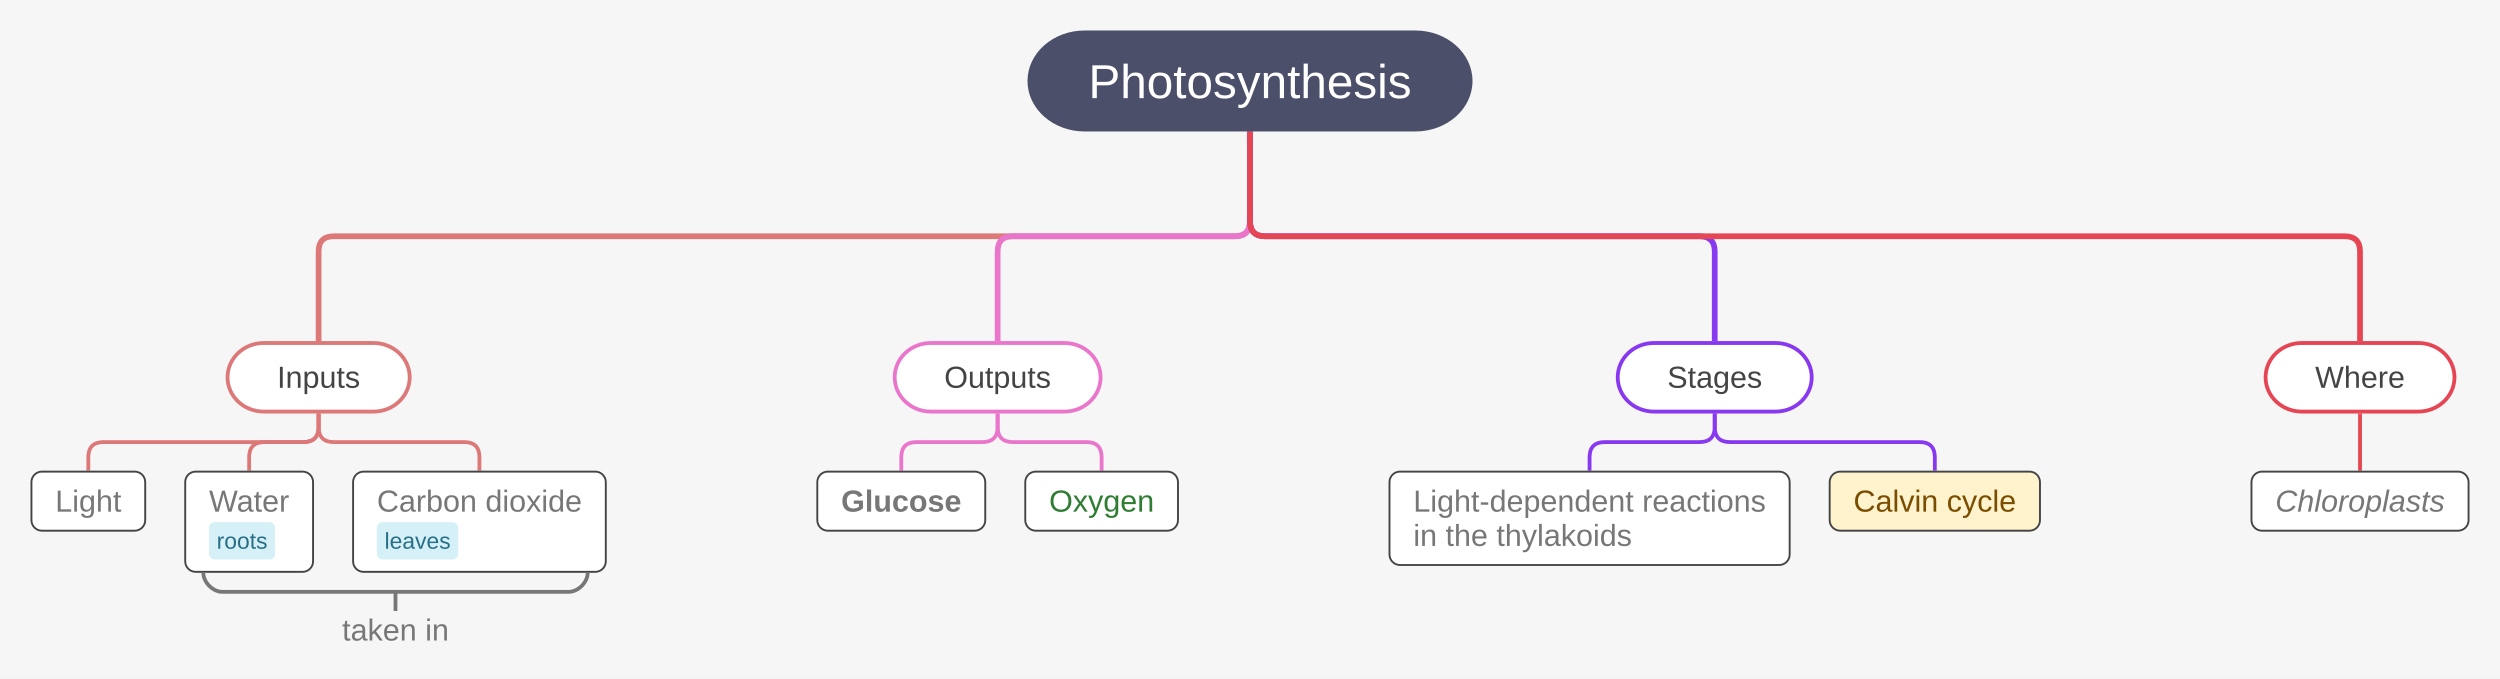
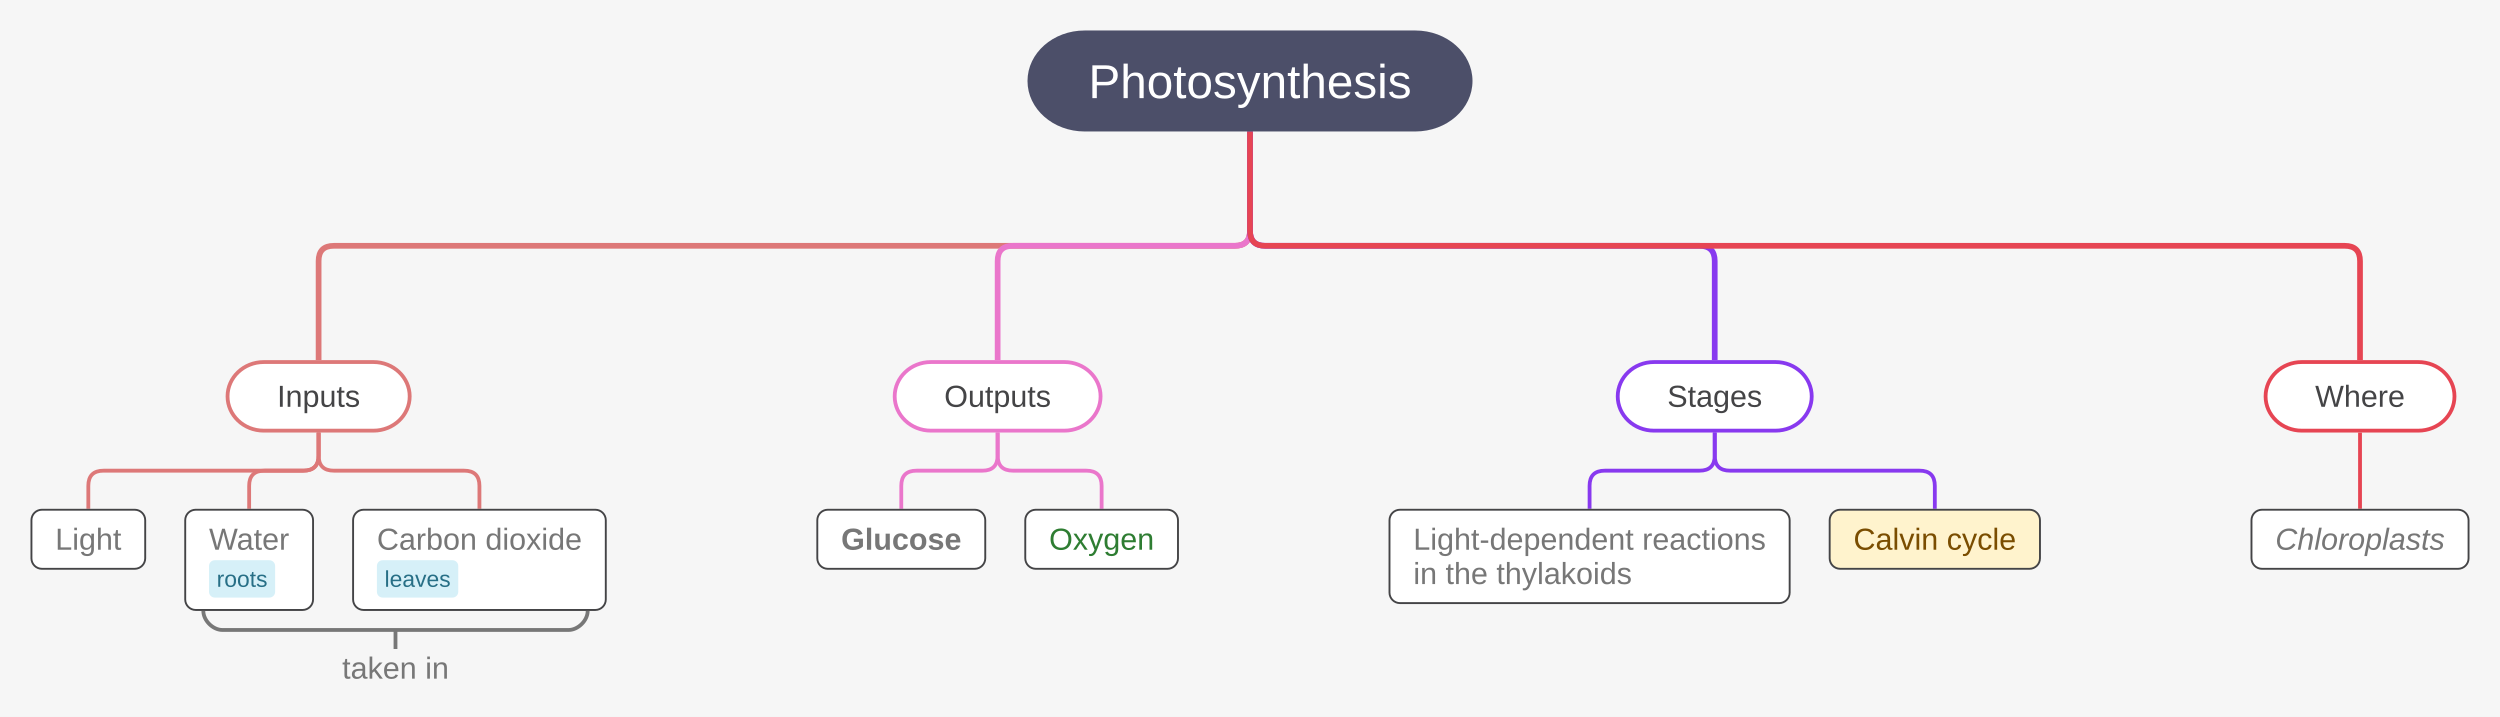
- <svg xmlns="http://www.w3.org/2000/svg" width="1311.97" height="356.15" viewBox="119 79 1311.97 356.15" role="img" aria-labelledby="mindmap-svg-title">
-   <rect x="119" y="79" width="1311.97" height="356.15" fill="#f6f6f6" />
+ <svg xmlns="http://www.w3.org/2000/svg" width="1311.97" height="376.15" viewBox="119 79 1311.97 376.15" role="img" aria-labelledby="mindmap-svg-title">
+   <rect x="119" y="79" width="1311.97" height="376.15" fill="#f6f6f6" />
  <g class="mindmap-branches">
-     <path d="M 774.98 148 V 195 Q 774.98 203 766.98 203 H 294.2 Q 286.2 203 286.2 211 V 258" fill="none" stroke="#dd7878" stroke-width="3" />
-     <path d="M 774.98 148 V 195 Q 774.98 203 766.98 203 H 650.55 Q 642.55 203 642.55 211 V 258" fill="none" stroke="#ea76cb" stroke-width="3" />
-     <path d="M 774.98 148 V 195 Q 774.98 203 782.98 203 H 1010.87 Q 1018.87 203 1018.87 211 V 258" fill="none" stroke="#8839ef" stroke-width="3" />
-     <path d="M 774.98 148 V 195 Q 774.98 203 782.98 203 H 1349.51 Q 1357.51 203 1357.51 211 V 258" fill="none" stroke="#e64553" stroke-width="3" />
-     <path d="M 286.2 296 V 303 Q 286.2 311 278.2 311 H 173.35 Q 165.35 311 165.35 319 V 326" fill="none" stroke="#dd7878" stroke-width="2" />
-     <path d="M 286.2 296 V 303 Q 286.2 311 278.2 311 H 257.75 Q 249.75 311 249.75 319 V 326" fill="none" stroke="#dd7878" stroke-width="2" />
-     <path d="M 286.2 296 V 303 Q 286.2 311 294.2 311 H 362.6 Q 370.6 311 370.6 319 V 326" fill="none" stroke="#dd7878" stroke-width="2" />
-     <path d="M 642.55 296 V 303 Q 642.55 311 634.55 311 H 599.98 Q 591.98 311 591.98 319 V 326" fill="none" stroke="#ea76cb" stroke-width="2" />
-     <path d="M 642.55 296 V 303 Q 642.55 311 650.55 311 H 689.12 Q 697.12 311 697.12 319 V 326" fill="none" stroke="#ea76cb" stroke-width="2" />
-     <path d="M 1018.87 296 V 303 Q 1018.87 311 1010.87 311 H 961.19 Q 953.19 311 953.19 319 V 326" fill="none" stroke="#8839ef" stroke-width="2" />
-     <path d="M 1018.87 296 V 303 Q 1018.87 311 1026.87 311 H 1126.37 Q 1134.37 311 1134.37 319 V 326" fill="none" stroke="#8839ef" stroke-width="2" />
-     <path d="M 1357.51 296 V 326" fill="none" stroke="#e64553" stroke-width="2" />
+     <path d="M 774.98 148 V 200 Q 774.98 208 766.98 208 H 294.2 Q 286.2 208 286.2 216 V 268" fill="none" stroke="#dd7878" stroke-width="3" />
+     <path d="M 774.98 148 V 200 Q 774.98 208 766.98 208 H 650.55 Q 642.55 208 642.55 216 V 268" fill="none" stroke="#ea76cb" stroke-width="3" />
+     <path d="M 774.98 148 V 200 Q 774.98 208 782.98 208 H 1010.87 Q 1018.87 208 1018.87 216 V 268" fill="none" stroke="#8839ef" stroke-width="3" />
+     <path d="M 774.98 148 V 200 Q 774.98 208 782.98 208 H 1349.51 Q 1357.51 208 1357.51 216 V 268" fill="none" stroke="#e64553" stroke-width="3" />
+     <path d="M 286.2 306 V 318 Q 286.2 326 278.2 326 H 173.35 Q 165.35 326 165.35 334 V 346" fill="none" stroke="#dd7878" stroke-width="2" />
+     <path d="M 286.2 306 V 318 Q 286.2 326 278.2 326 H 257.75 Q 249.75 326 249.75 334 V 346" fill="none" stroke="#dd7878" stroke-width="2" />
+     <path d="M 286.2 306 V 318 Q 286.2 326 294.2 326 H 362.6 Q 370.6 326 370.6 334 V 346" fill="none" stroke="#dd7878" stroke-width="2" />
+     <path d="M 642.55 306 V 318 Q 642.55 326 634.55 326 H 599.98 Q 591.98 326 591.98 334 V 346" fill="none" stroke="#ea76cb" stroke-width="2" />
+     <path d="M 642.55 306 V 318 Q 642.55 326 650.55 326 H 689.12 Q 697.12 326 697.12 334 V 346" fill="none" stroke="#ea76cb" stroke-width="2" />
+     <path d="M 1018.87 306 V 318 Q 1018.87 326 1010.87 326 H 961.19 Q 953.19 326 953.19 334 V 346" fill="none" stroke="#8839ef" stroke-width="2" />
+     <path d="M 1018.87 306 V 318 Q 1018.87 326 1026.87 326 H 1126.37 Q 1134.37 326 1134.37 334 V 346" fill="none" stroke="#8839ef" stroke-width="2" />
+     <path d="M 1357.51 306 V 346" fill="none" stroke="#e64553" stroke-width="2" />
  </g>
  <g class="mindmap-nodes">
    <rect x="658.22" y="95" width="233.53" height="53" rx="30" fill="#4c4f69" />
    <text xml:space="preserve" font-family="Arial, Helvetica, 'Liberation Sans', Arimo, sans-serif" font-size="25" fill="#ffffff">
      <tspan x="690.22" y="130.5" textLength="169.53" lengthAdjust="spacing">Photosynthesis</tspan>
    </text>
-     <rect x="238.41" y="259" width="95.59" height="36" rx="19" fill="#ffffff" stroke="#dd7878" stroke-width="2" />
+     <rect x="238.41" y="269" width="95.59" height="36" rx="19" fill="#ffffff" stroke="#dd7878" stroke-width="2" />
    <text xml:space="preserve" font-family="Arial, Helvetica, 'Liberation Sans', Arimo, sans-serif" font-size="16" fill="#444446">
-       <tspan x="264.41" y="282.5" textLength="43.58" lengthAdjust="spacing">Inputs</tspan>
+       <tspan x="264.41" y="292.5" textLength="43.58" lengthAdjust="spacing">Inputs</tspan>
    </text>
-     <rect x="588.52" y="259" width="108.05" height="36" rx="19" fill="#ffffff" stroke="#ea76cb" stroke-width="2" />
+     <rect x="588.52" y="269" width="108.05" height="36" rx="19" fill="#ffffff" stroke="#ea76cb" stroke-width="2" />
    <text xml:space="preserve" font-family="Arial, Helvetica, 'Liberation Sans', Arimo, sans-serif" font-size="16" fill="#444446">
-       <tspan x="614.52" y="282.5" textLength="56.03" lengthAdjust="spacing">Outputs</tspan>
+       <tspan x="614.52" y="292.5" textLength="56.03" lengthAdjust="spacing">Outputs</tspan>
    </text>
-     <rect x="967.96" y="259" width="101.81" height="36" rx="19" fill="#ffffff" stroke="#8839ef" stroke-width="2" />
+     <rect x="967.96" y="269" width="101.81" height="36" rx="19" fill="#ffffff" stroke="#8839ef" stroke-width="2" />
    <text xml:space="preserve" font-family="Arial, Helvetica, 'Liberation Sans', Arimo, sans-serif" font-size="16" fill="#444446">
-       <tspan x="993.96" y="282.5" textLength="49.81" lengthAdjust="spacing">Stages</tspan>
+       <tspan x="993.96" y="292.5" textLength="49.81" lengthAdjust="spacing">Stages</tspan>
    </text>
-     <rect x="1307.95" y="259" width="99.13" height="36" rx="19" fill="#ffffff" stroke="#e64553" stroke-width="2" />
+     <rect x="1307.95" y="269" width="99.13" height="36" rx="19" fill="#ffffff" stroke="#e64553" stroke-width="2" />
    <text xml:space="preserve" font-family="Arial, Helvetica, 'Liberation Sans', Arimo, sans-serif" font-size="16" fill="#444446">
-       <tspan x="1333.95" y="282.5" textLength="47.12" lengthAdjust="spacing">Where</tspan>
+       <tspan x="1333.95" y="292.5" textLength="47.12" lengthAdjust="spacing">Where</tspan>
    </text>
-     <rect x="135.5" y="326.5" width="59.7" height="31" rx="5.5" fill="#ffffff" stroke="#444446" stroke-width="1" />
+     <rect x="135.5" y="346.5" width="59.7" height="31" rx="5.5" fill="#ffffff" stroke="#444446" stroke-width="1" />
    <text xml:space="preserve" font-family="Arial, Helvetica, 'Liberation Sans', Arimo, sans-serif" font-size="16" fill="#777777">
-       <tspan x="148" y="347.5" textLength="34.69" lengthAdjust="spacing">Light</tspan>
+       <tspan x="148" y="367.5" textLength="34.69" lengthAdjust="spacing">Light</tspan>
    </text>
-     <rect x="216.2" y="326.5" width="67.09" height="52.6" rx="5.5" fill="#ffffff" stroke="#444446" stroke-width="1" />
+     <rect x="216.2" y="346.5" width="67.09" height="52.6" rx="5.5" fill="#ffffff" stroke="#444446" stroke-width="1" />
    <text xml:space="preserve" font-family="Arial, Helvetica, 'Liberation Sans', Arimo, sans-serif" font-size="16" fill="#777777">
-       <tspan x="228.7" y="347.5" textLength="42.08" lengthAdjust="spacing">Water</tspan>
+       <tspan x="228.7" y="367.5" textLength="42.08" lengthAdjust="spacing">Water</tspan>
    </text>
-     <rect x="228.7" y="353" width="34.68" height="19.6" rx="3" fill="#d6f0f8" />
+     <rect x="228.7" y="373" width="34.68" height="19.6" rx="3" fill="#d6f0f8" />
    <text xml:space="preserve" font-family="Arial, Helvetica, 'Liberation Sans', Arimo, sans-serif" font-size="12" fill="#276f86">
-       <tspan x="232.7" y="366.96" textLength="26.68" lengthAdjust="spacing">roots</tspan>
+       <tspan x="232.7" y="386.96" textLength="26.68" lengthAdjust="spacing">roots</tspan>
    </text>
-     <rect x="304.3" y="326.5" width="132.61" height="52.6" rx="5.5" fill="#ffffff" stroke="#444446" stroke-width="1" />
+     <rect x="304.3" y="346.5" width="132.61" height="52.6" rx="5.5" fill="#ffffff" stroke="#444446" stroke-width="1" />
    <text xml:space="preserve" font-family="Arial, Helvetica, 'Liberation Sans', Arimo, sans-serif" font-size="16" fill="#777777">
-       <tspan x="316.8" y="347.5" textLength="107.6" lengthAdjust="spacing">Carbon dioxide</tspan>
+       <tspan x="316.8" y="367.5" textLength="107.6" lengthAdjust="spacing">Carbon dioxide</tspan>
    </text>
-     <rect x="316.8" y="353" width="42.68" height="19.6" rx="3" fill="#d6f0f8" />
+     <rect x="316.8" y="373" width="42.68" height="19.6" rx="3" fill="#d6f0f8" />
    <text xml:space="preserve" font-family="Arial, Helvetica, 'Liberation Sans', Arimo, sans-serif" font-size="12" fill="#276f86">
-       <tspan x="320.8" y="366.96" textLength="34.68" lengthAdjust="spacing">leaves</tspan>
+       <tspan x="320.8" y="386.96" textLength="34.68" lengthAdjust="spacing">leaves</tspan>
    </text>
-     <rect x="547.91" y="326.5" width="88.14" height="31" rx="5.5" fill="#ffffff" stroke="#444446" stroke-width="1" />
+     <rect x="547.91" y="346.5" width="88.14" height="31" rx="5.5" fill="#ffffff" stroke="#444446" stroke-width="1" />
    <text xml:space="preserve" font-family="Arial, Helvetica, 'Liberation Sans', Arimo, sans-serif" font-size="16" font-weight="700" fill="#777777">
-       <tspan x="560.41" y="347.5" textLength="63.14" lengthAdjust="spacing">Glucose</tspan>
+       <tspan x="560.41" y="367.5" textLength="63.14" lengthAdjust="spacing">Glucose</tspan>
    </text>
-     <rect x="657.05" y="326.5" width="80.14" height="31" rx="5.5" fill="#ffffff" stroke="#444446" stroke-width="1" />
+     <rect x="657.05" y="346.5" width="80.14" height="31" rx="5.5" fill="#ffffff" stroke="#444446" stroke-width="1" />
    <text xml:space="preserve" font-family="Arial, Helvetica, 'Liberation Sans', Arimo, sans-serif" font-size="16" fill="#2e7d32">
-       <tspan x="669.55" y="347.5" textLength="55.14" lengthAdjust="spacing">Oxygen</tspan>
+       <tspan x="669.55" y="367.5" textLength="55.14" lengthAdjust="spacing">Oxygen</tspan>
    </text>
-     <rect x="848.19" y="326.5" width="210" height="49" rx="5.5" fill="#ffffff" stroke="#444446" stroke-width="1" />
+     <rect x="848.19" y="346.5" width="210" height="49" rx="5.5" fill="#ffffff" stroke="#444446" stroke-width="1" />
    <text xml:space="preserve" font-family="Arial, Helvetica, 'Liberation Sans', Arimo, sans-serif" font-size="16" fill="#777777">
-       <tspan x="860.69" y="347.5" textLength="184.99" lengthAdjust="spacing">Light-dependent reactions</tspan>
-       <tspan x="860.69" y="365.5" textLength="114.72" lengthAdjust="spacing">in the thylakoids</tspan>
+       <tspan x="860.69" y="367.5" textLength="184.99" lengthAdjust="spacing">Light-dependent reactions</tspan>
+       <tspan x="860.69" y="385.5" textLength="114.72" lengthAdjust="spacing">in the thylakoids</tspan>
    </text>
-     <rect x="1079.19" y="326.5" width="110.36" height="31" rx="5.5" fill="#fff3cd" stroke="#444446" stroke-width="1" />
+     <rect x="1079.19" y="346.5" width="110.36" height="31" rx="5.5" fill="#fff3cd" stroke="#444446" stroke-width="1" />
    <text xml:space="preserve" font-family="Arial, Helvetica, 'Liberation Sans', Arimo, sans-serif" font-size="16" fill="#7a4d00">
-       <tspan x="1091.69" y="347.5" textLength="85.34" lengthAdjust="spacing">Calvin cycle</tspan>
+       <tspan x="1091.69" y="367.5" textLength="85.34" lengthAdjust="spacing">Calvin cycle</tspan>
    </text>
-     <rect x="1300.55" y="326.5" width="113.92" height="31" rx="5.5" fill="#ffffff" stroke="#444446" stroke-width="1" />
+     <rect x="1300.55" y="346.5" width="113.92" height="31" rx="5.5" fill="#ffffff" stroke="#444446" stroke-width="1" />
    <text xml:space="preserve" font-family="Arial, Helvetica, 'Liberation Sans', Arimo, sans-serif" font-size="16" font-style="italic" fill="#777777">
-       <tspan x="1313.05" y="347.5" textLength="88.91" lengthAdjust="spacing">Chloroplasts</tspan>
+       <tspan x="1313.05" y="367.5" textLength="88.91" lengthAdjust="spacing">Chloroplasts</tspan>
    </text>
  </g>
  <g class="mindmap-summaries">
-     <path d="M 225.7 379.6 c 0 5 5 10 10 10 L 417.41 389.6 c 5 0 10 -5 10 -10 M 326.55 389.6 v 10" fill="none" stroke="#777777" stroke-width="2" />
+     <path d="M 225.7 399.6 c 0 5 5 10 10 10 L 417.41 409.6 c 5 0 10 -5 10 -10 M 326.55 409.6 v 10" fill="none" stroke="#777777" stroke-width="2" />
  </g>
  <g class="mindmap-labels">
    <text xml:space="preserve" font-family="Arial, Helvetica, 'Liberation Sans', Arimo, sans-serif" font-size="16" fill="#777777">
-       <tspan x="298.54" y="415.15" textLength="56.03" lengthAdjust="spacing">taken in</tspan>
+       <tspan x="298.54" y="435.15" textLength="56.03" lengthAdjust="spacing">taken in</tspan>
    </text>
  </g>
</svg>
